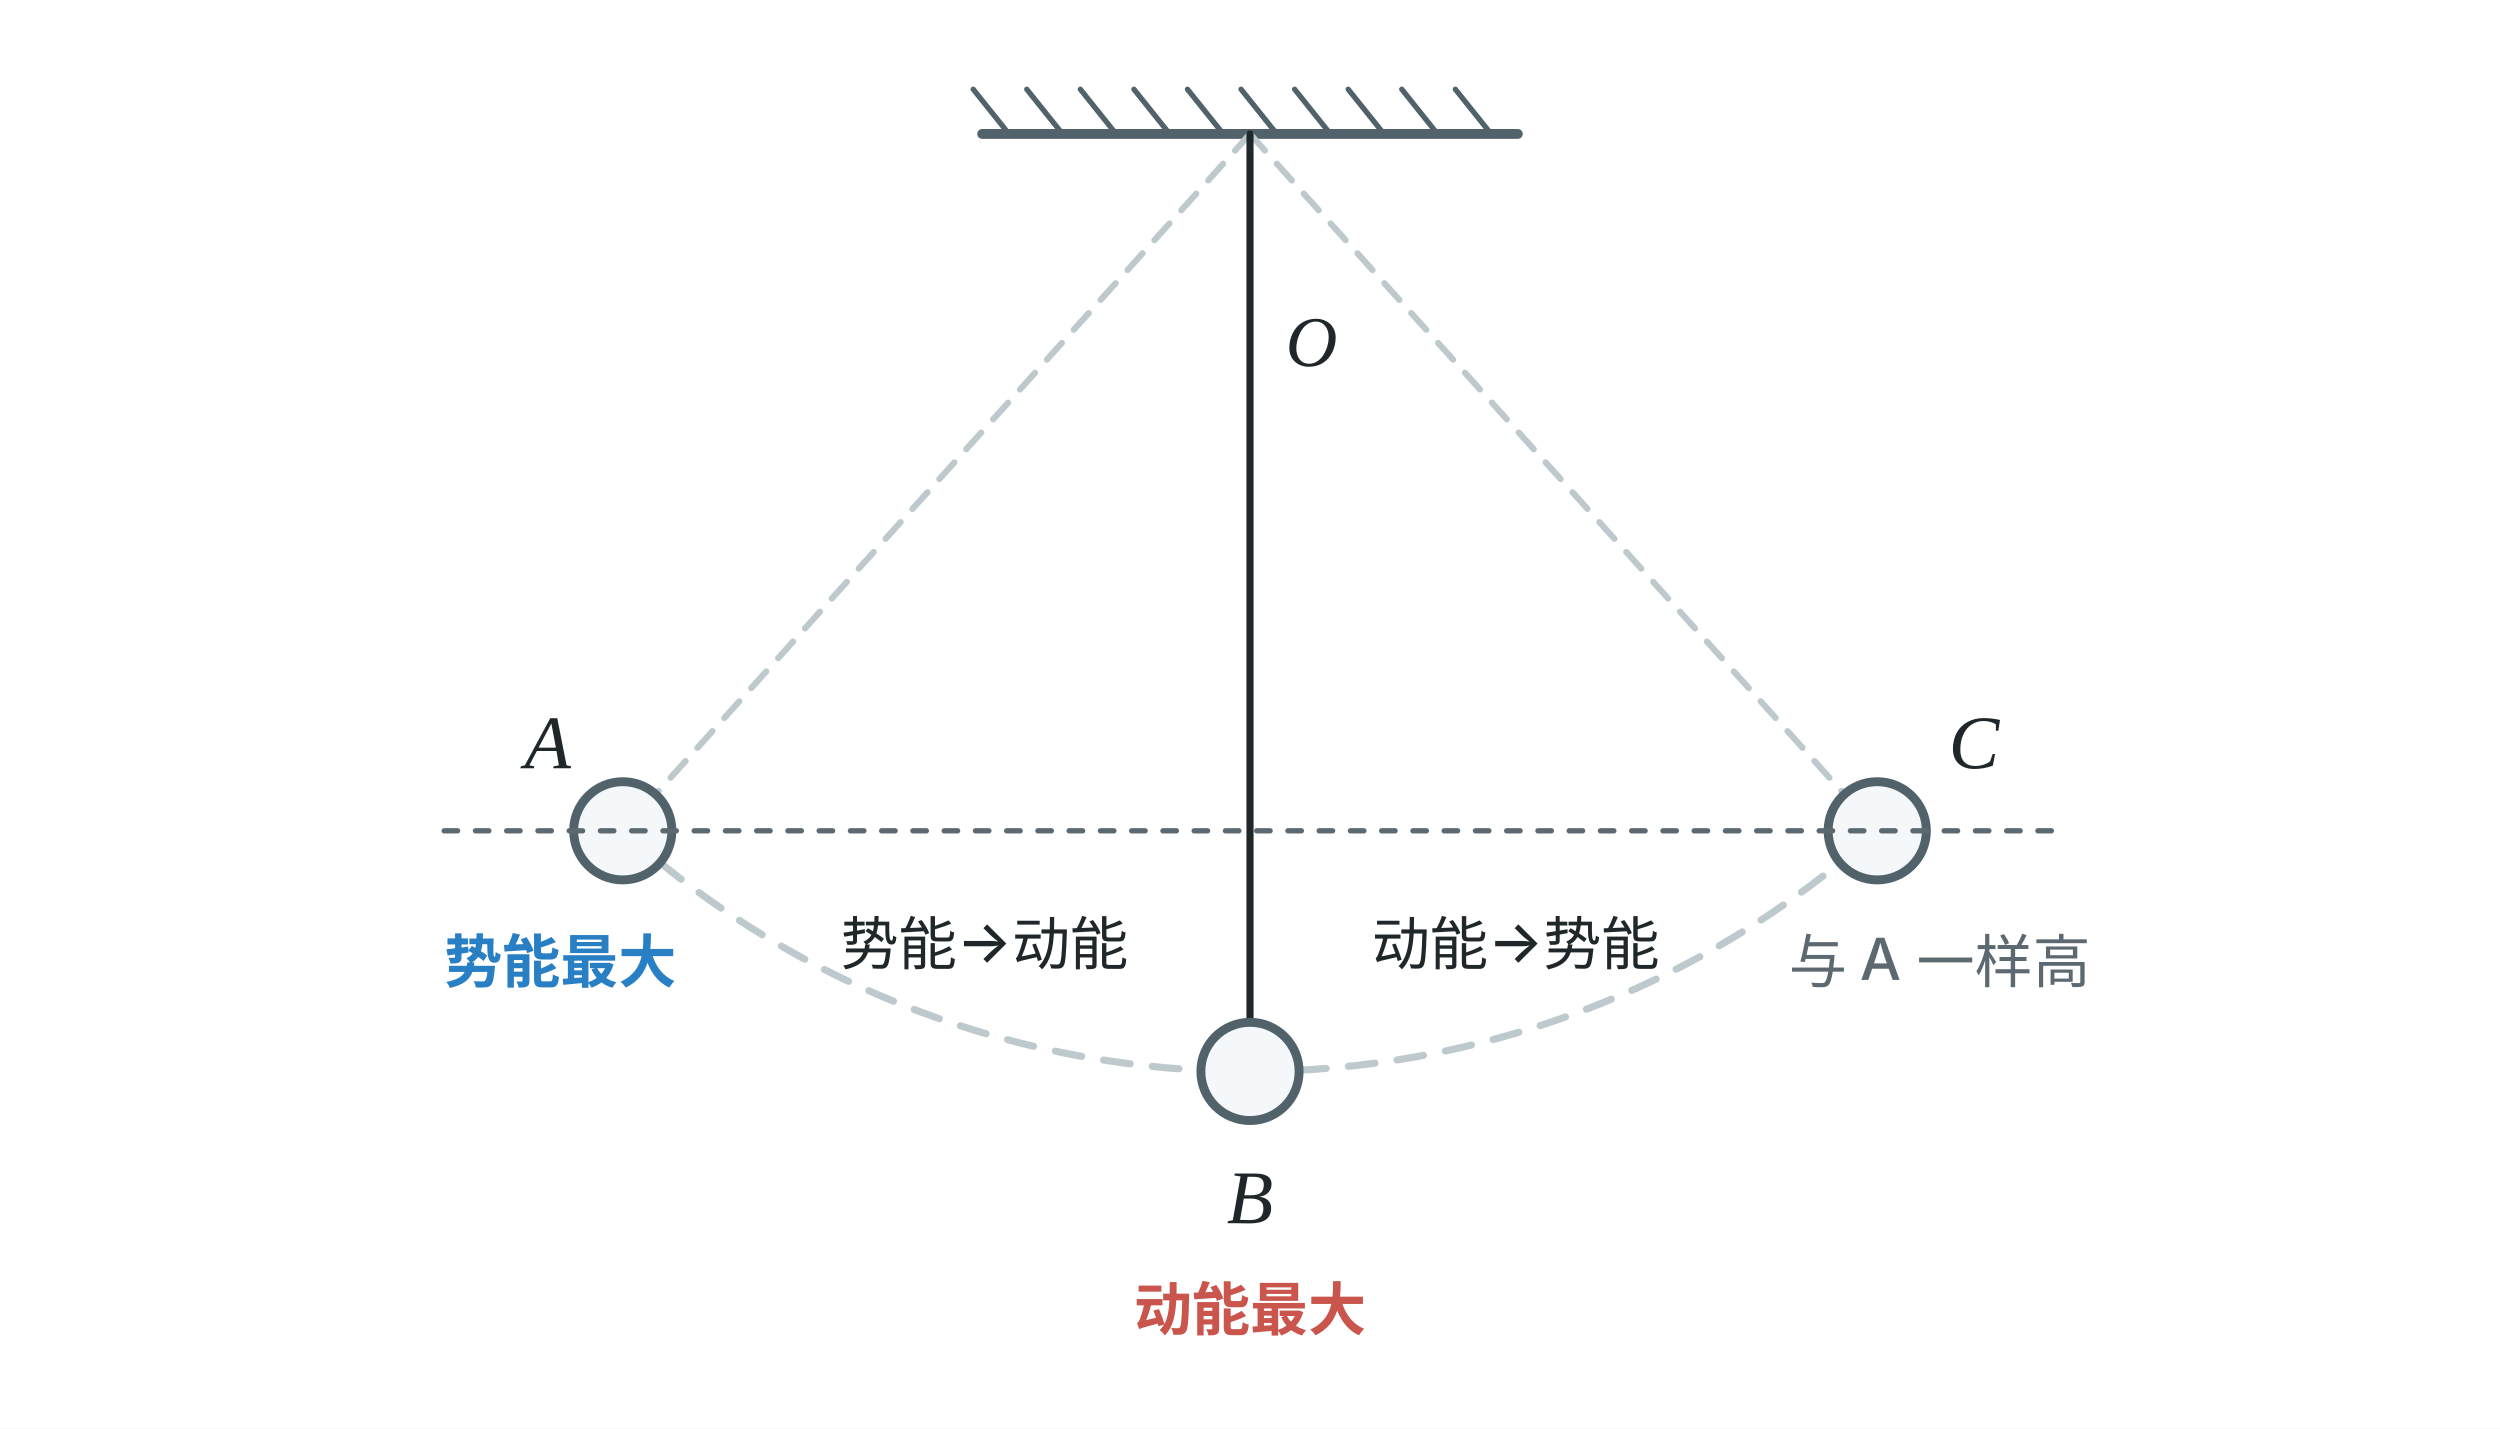
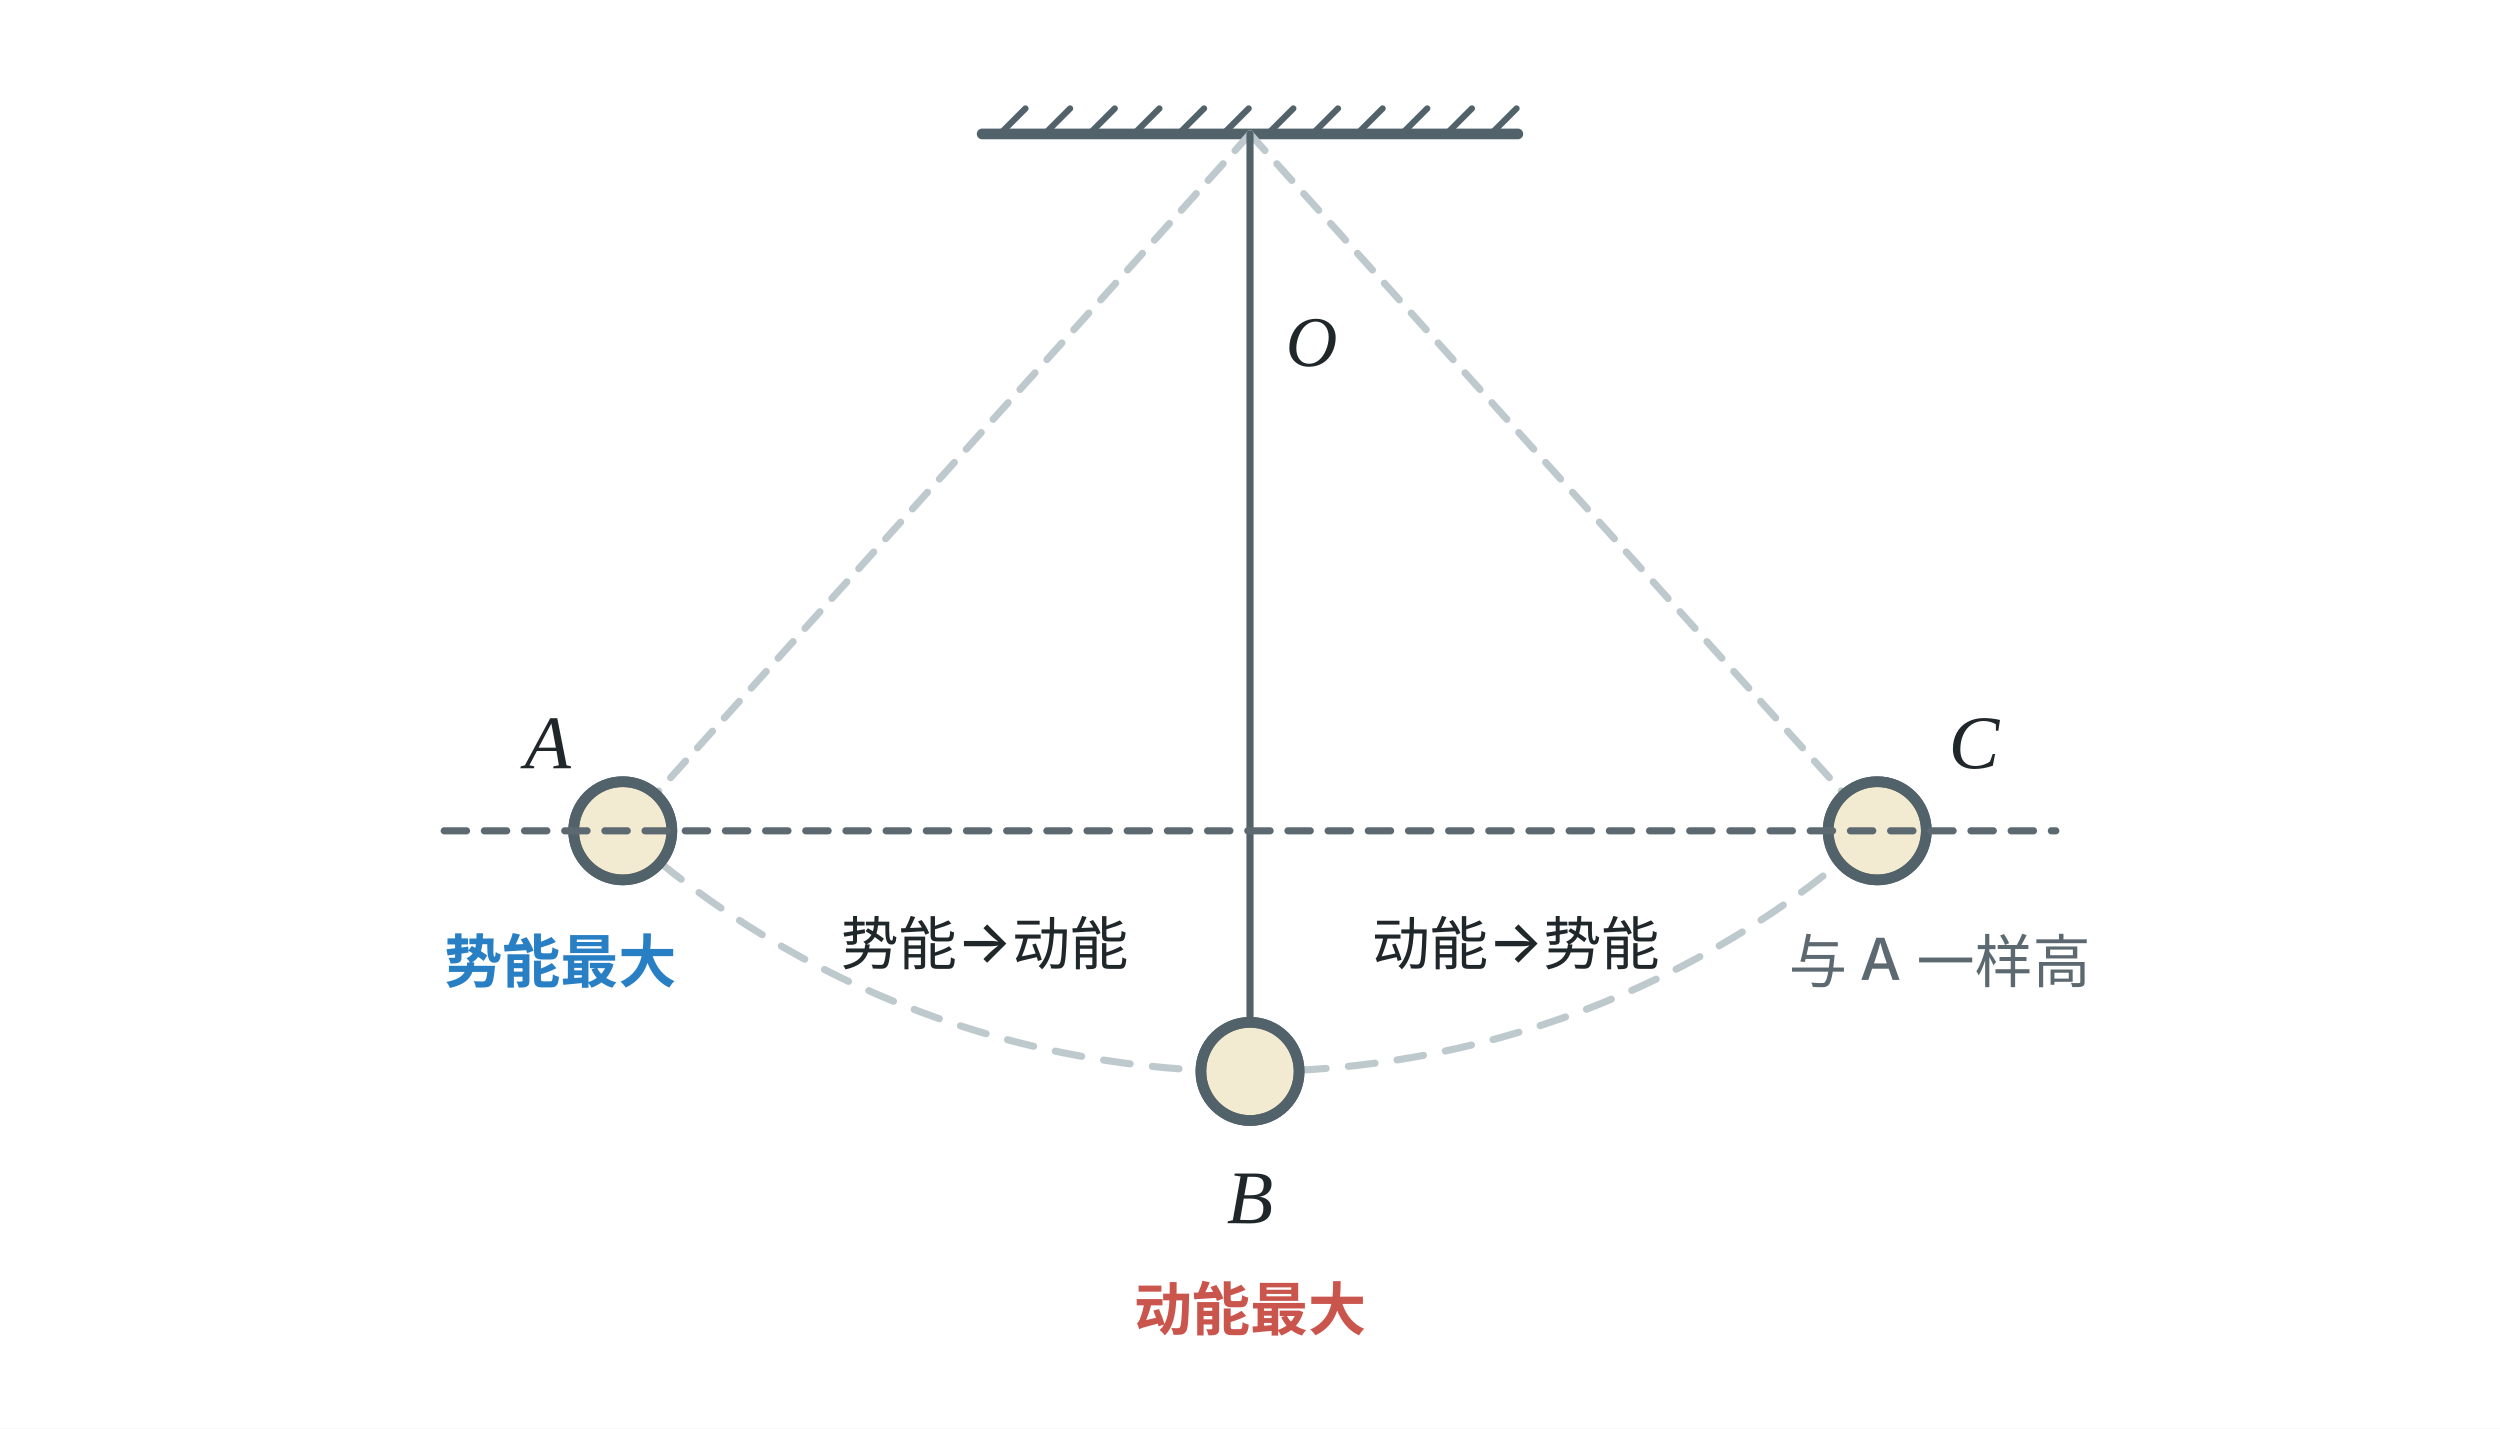
<svg xmlns="http://www.w3.org/2000/svg" viewBox="0 0 560 320" fill="none" stroke-linecap="round" stroke-linejoin="round" role="img" aria-labelledby="pen-t pen-d">
  <style>.pen-lb{font:600 14px -apple-system,"PingFang SC",sans-serif;stroke:none}.pen-sy{font:italic 18px "Times New Roman",Times,serif;stroke:none}</style>
  <rect width="560" height="320" fill="#fff" stroke="none" />
-   <path d="M220 30L340 30" stroke="#52626a" stroke-width="2.2" stroke-linecap="round" />
-   <path d="M226 30L218 20" stroke="#52626a" stroke-width="1.2" stroke-linecap="round" />
-   <path d="M238 30L230 20" stroke="#52626a" stroke-width="1.2" stroke-linecap="round" />
-   <path d="M250 30L242 20" stroke="#52626a" stroke-width="1.2" stroke-linecap="round" />
-   <path d="M262 30L254 20" stroke="#52626a" stroke-width="1.2" stroke-linecap="round" />
-   <path d="M274 30L266 20" stroke="#52626a" stroke-width="1.2" stroke-linecap="round" />
-   <path d="M286 30L278 20" stroke="#52626a" stroke-width="1.2" stroke-linecap="round" />
-   <path d="M298 30L290 20" stroke="#52626a" stroke-width="1.2" stroke-linecap="round" />
-   <path d="M310 30L302 20" stroke="#52626a" stroke-width="1.2" stroke-linecap="round" />
-   <path d="M322 30L314 20" stroke="#52626a" stroke-width="1.2" stroke-linecap="round" />
-   <path d="M334 30L326 20" stroke="#52626a" stroke-width="1.2" stroke-linecap="round" />
+   <path d="M224 30L229.7 24.3" stroke="#52626a" stroke-width="1.4" stroke-linecap="round" />
+   <path d="M234 30L239.7 24.3" stroke="#52626a" stroke-width="1.4" stroke-linecap="round" />
+   <path d="M244 30L249.7 24.3" stroke="#52626a" stroke-width="1.4" stroke-linecap="round" />
+   <path d="M254 30L259.7 24.3" stroke="#52626a" stroke-width="1.4" stroke-linecap="round" />
+   <path d="M264 30L269.7 24.3" stroke="#52626a" stroke-width="1.4" stroke-linecap="round" />
+   <path d="M274 30L279.7 24.3" stroke="#52626a" stroke-width="1.4" stroke-linecap="round" />
+   <path d="M284 30L289.7 24.3" stroke="#52626a" stroke-width="1.4" stroke-linecap="round" />
+   <path d="M294 30L299.7 24.3" stroke="#52626a" stroke-width="1.4" stroke-linecap="round" />
+   <path d="M304 30L309.7 24.3" stroke="#52626a" stroke-width="1.4" stroke-linecap="round" />
+   <path d="M314 30L319.7 24.3" stroke="#52626a" stroke-width="1.4" stroke-linecap="round" />
+   <path d="M324 30L329.7 24.3" stroke="#52626a" stroke-width="1.4" stroke-linecap="round" />
+   <path d="M334 30L339.7 24.3" stroke="#52626a" stroke-width="1.4" stroke-linecap="round" />
+   <path d="M220 30L340 30" stroke="#52626a" stroke-width="2.4" stroke-linecap="round" />
  <path d="M139.5 186.1A210 210 0 0 0 420.5 186.1" stroke="#bec9ce" stroke-width="1.6" stroke-dasharray="6 5" fill="none" />
-   <path d="M280 30L139.5 186.1" stroke="#bec9ce" stroke-width="1.4" stroke-linecap="round" stroke-dasharray="5 4" />
-   <path d="M280 30L420.5 186.1" stroke="#bec9ce" stroke-width="1.4" stroke-linecap="round" stroke-dasharray="5 4" />
-   <path d="M280 30L280 240" stroke="#20272b" stroke-width="1.6" stroke-linecap="round" />
-   <circle cx="139.5" cy="186.1" r="11" fill="#f4f8fa" stroke="#52626a" stroke-width="2" />
-   <circle cx="280" cy="240" r="11" fill="#f4f8fa" stroke="#52626a" stroke-width="2" />
-   <circle cx="420.5" cy="186.1" r="11" fill="#f4f8fa" stroke="#52626a" stroke-width="2" />
-   <path d="M99.5 186.1L460.5 186.1" stroke="#5d6970" stroke-width="1.2" stroke-linecap="round" stroke-dasharray="3 4" />
+   <path d="M280 30L139.5 186.1" stroke="#bec9ce" stroke-width="1.6" stroke-linecap="round" stroke-dasharray="5 4" />
+   <path d="M280 30L420.5 186.1" stroke="#bec9ce" stroke-width="1.6" stroke-linecap="round" stroke-dasharray="5 4" />
+   <path d="M280 30L280 240" stroke="#52626a" stroke-width="1.6" stroke-linecap="round" />
+   <circle cx="139.5" cy="186.1" r="11" fill="#fff" stroke="#52626a" stroke-width="2.4" />
+   <circle cx="139.5" cy="186.1" r="11" fill="#bf8d08" fill-opacity="0.18" stroke="none" />
+   <circle cx="139.5" cy="186.1" r="11" fill="none" stroke="#52626a" stroke-width="2.4" />
+   <circle cx="280" cy="240" r="11" fill="#fff" stroke="#52626a" stroke-width="2.4" />
+   <circle cx="280" cy="240" r="11" fill="#bf8d08" fill-opacity="0.18" stroke="none" />
+   <circle cx="280" cy="240" r="11" fill="none" stroke="#52626a" stroke-width="2.4" />
+   <circle cx="420.5" cy="186.1" r="11" fill="#fff" stroke="#52626a" stroke-width="2.4" />
+   <circle cx="420.5" cy="186.1" r="11" fill="#bf8d08" fill-opacity="0.18" stroke="none" />
+   <circle cx="420.5" cy="186.1" r="11" fill="none" stroke="#52626a" stroke-width="2.4" />
+   <path d="M99.5 186.1L460.5 186.1" stroke="#5d6970" stroke-width="1.6" stroke-linecap="round" stroke-dasharray="5 4" />
  <text class="pen-sy" x="288" y="82" text-anchor="start" style="fill:#20272b;font-size:16px">O</text>
  <text class="pen-sy" x="117.5" y="172.1" text-anchor="start" style="fill:#20272b;font-size:17px">A</text>
  <text class="pen-sy" x="280" y="274" text-anchor="middle" style="fill:#20272b;font-size:17px">B</text>
  <text class="pen-sy" x="436.5" y="172.1" text-anchor="start" style="fill:#20272b;font-size:17px">C</text>
  <text class="pen-lb" x="125.5" y="220.1" text-anchor="middle" style="fill:#287fc4;font-size:13px;font-weight:600">势能最大</text>
  <text class="pen-lb" x="280" y="298" text-anchor="middle" style="fill:#c9554d;font-size:13px;font-weight:600">动能最大</text>
  <text class="pen-lb" x="434.5" y="220.1" text-anchor="middle" style="fill:#5d6970;font-size:13px;font-weight:500">与 A 一样高</text>
  <text class="pen-lb" x="220.5" y="216.1" text-anchor="middle" style="fill:#20272b;font-size:13px;font-weight:500">势能→动能</text>
  <text class="pen-lb" x="339.5" y="216.1" text-anchor="middle" style="fill:#20272b;font-size:13px;font-weight:500">动能→势能</text>
</svg>
